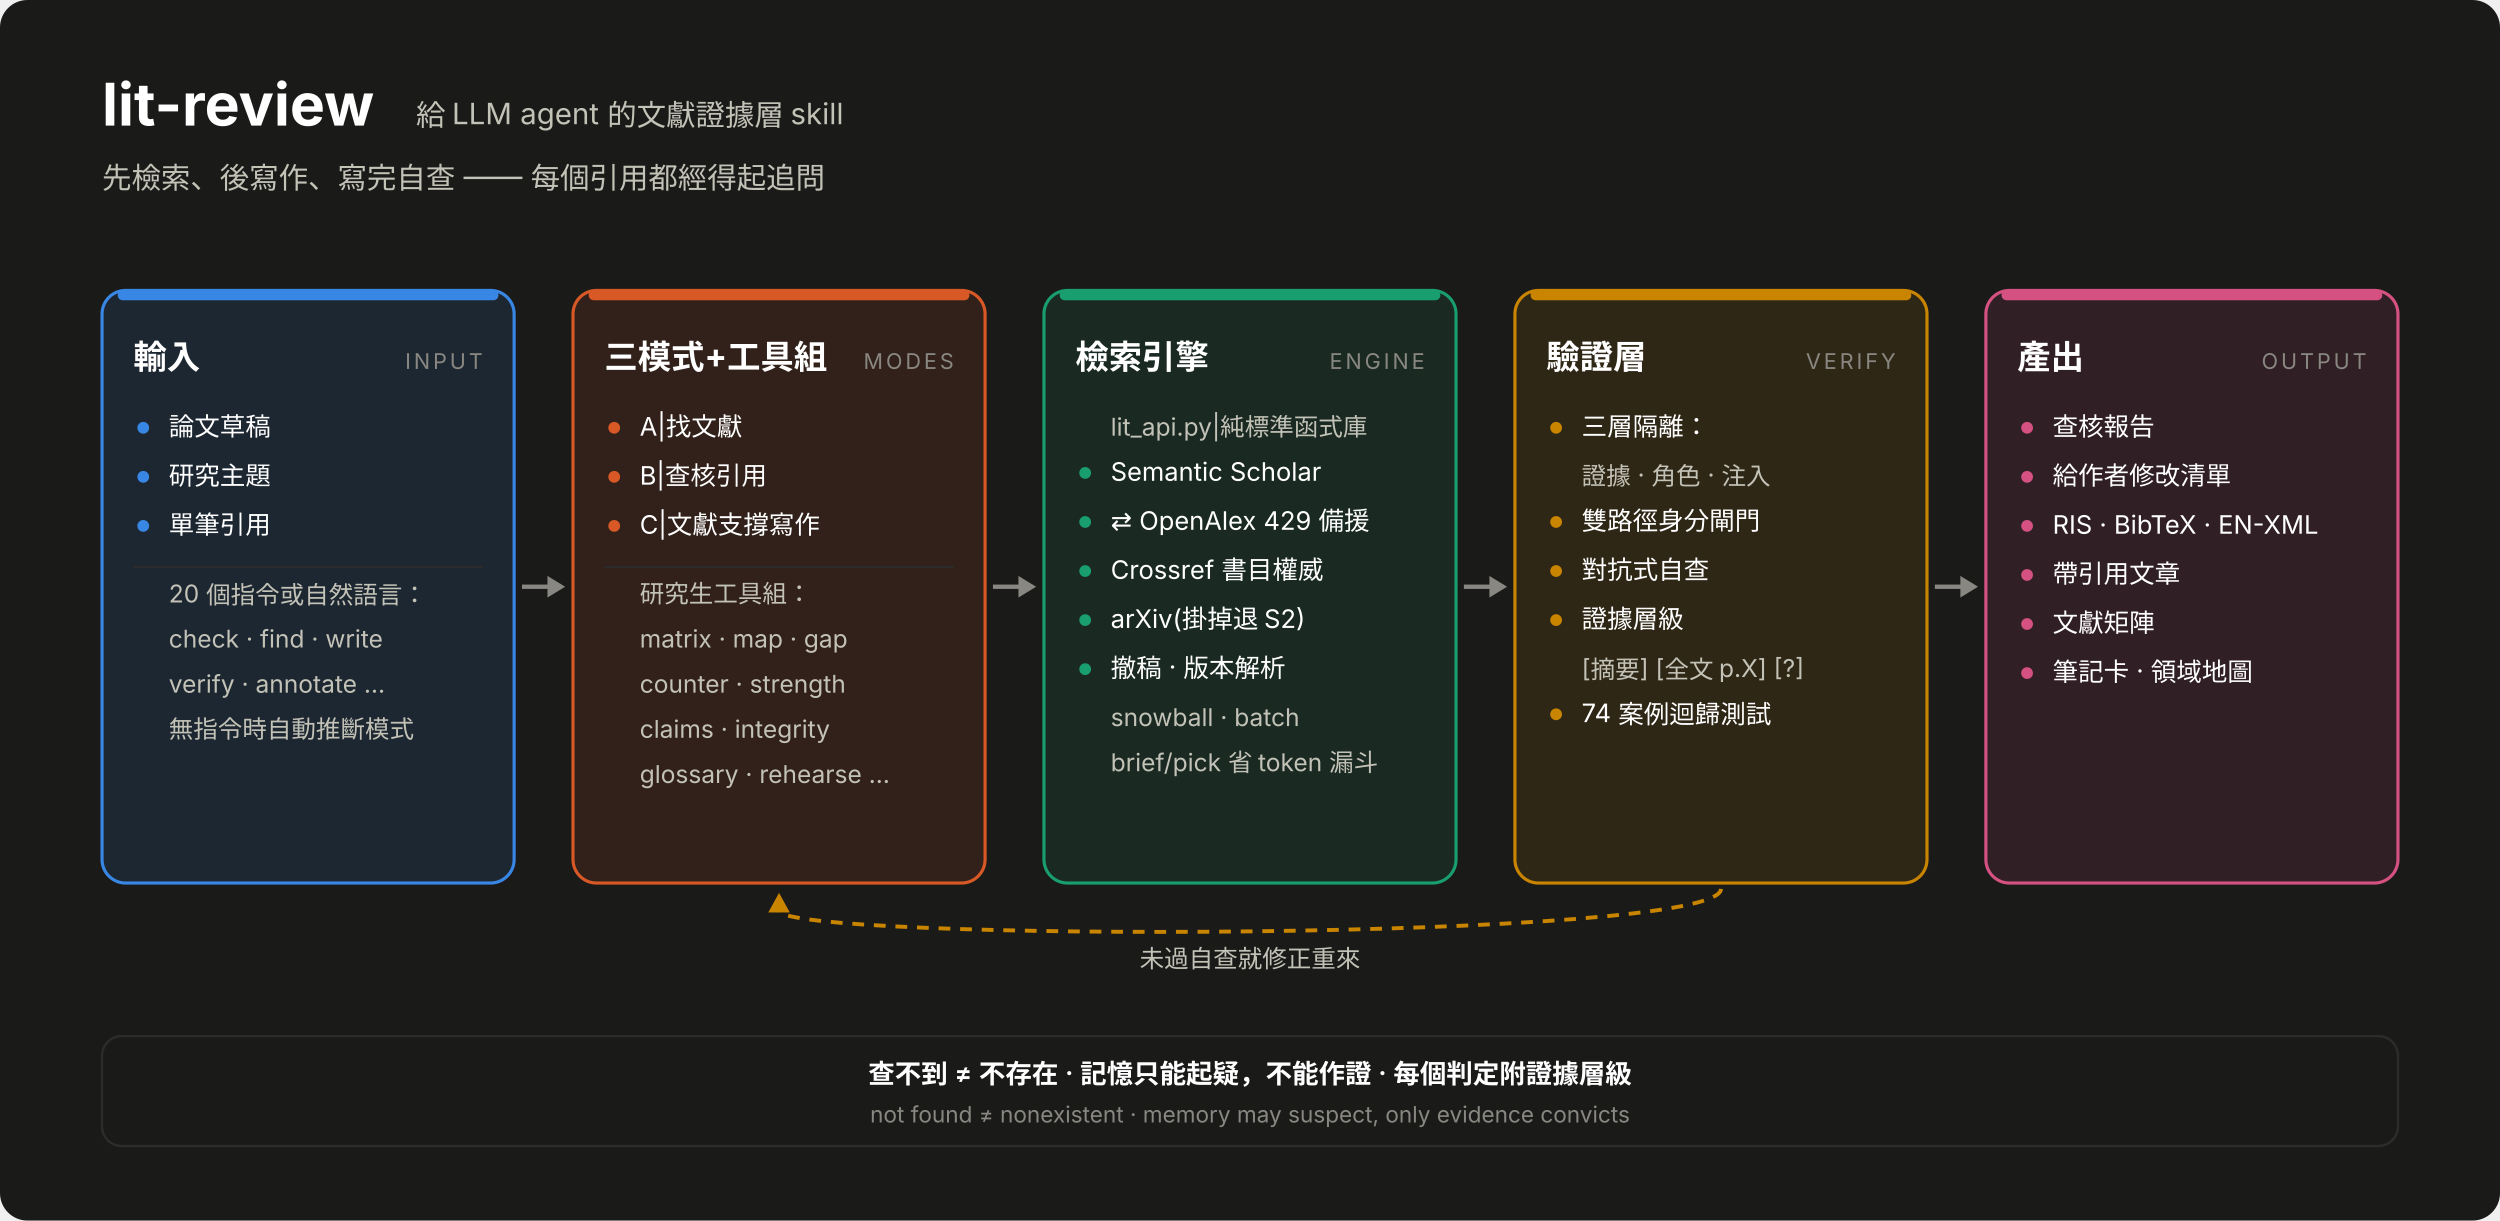
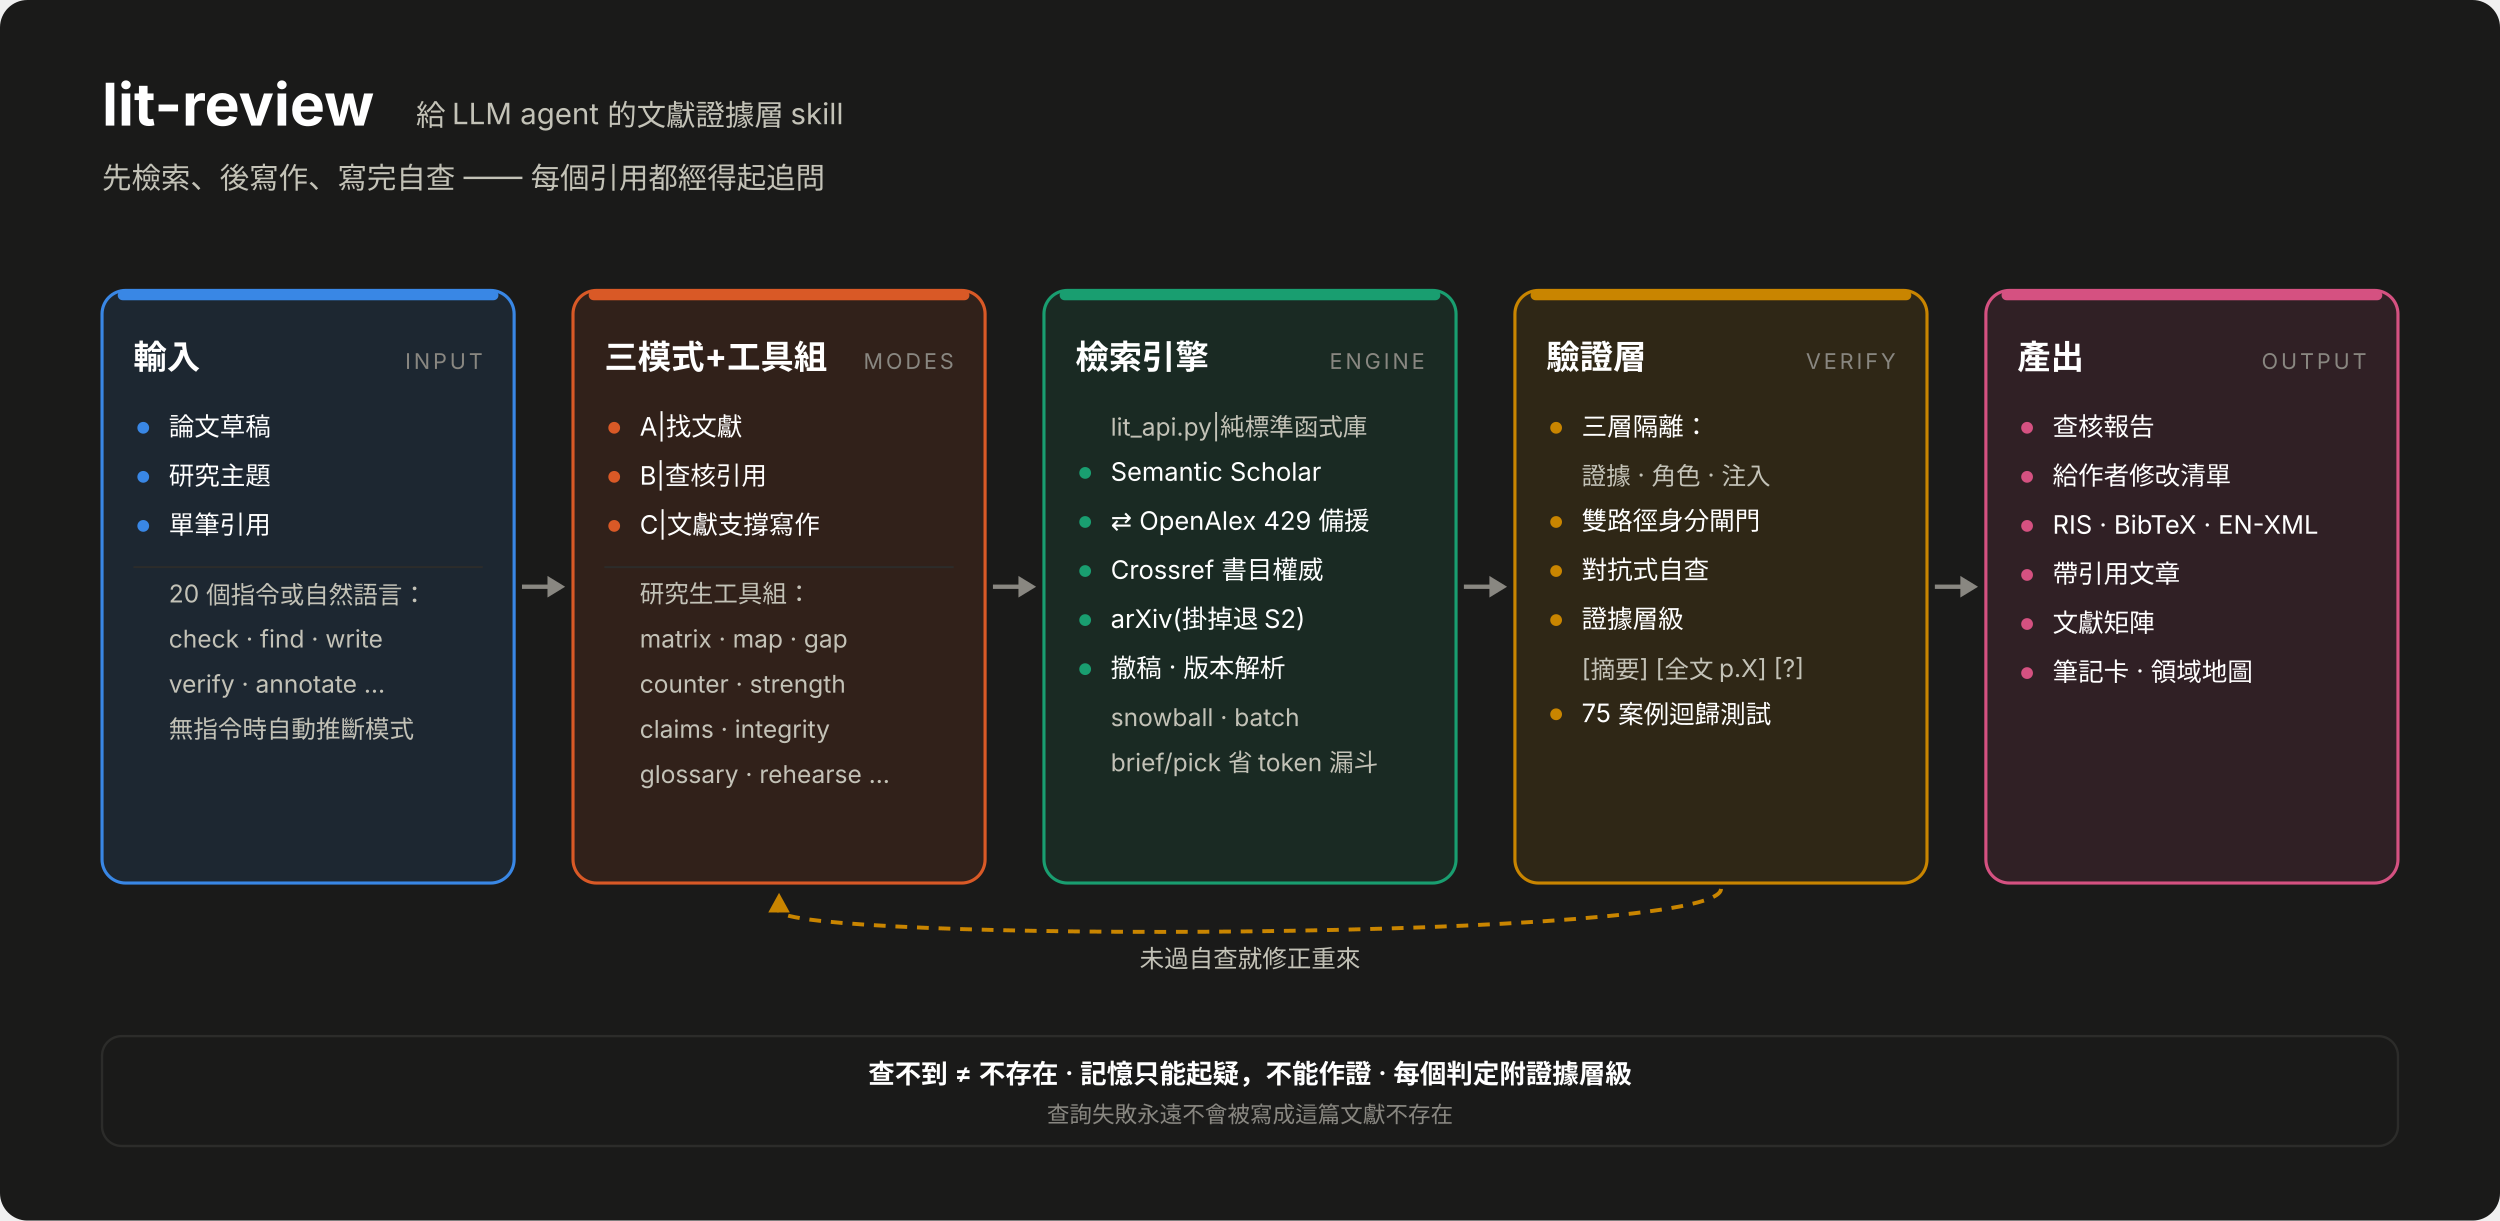
<svg xmlns="http://www.w3.org/2000/svg" width="1274" height="622" viewBox="0 0 1274 622" font-family="system-ui,-apple-system,'Segoe UI','Noto Sans TC',sans-serif">
  <rect width="1274" height="622" rx="14" fill="#1a1a19" />
  <text x="52" y="64" font-size="30" font-weight="700" fill="#ffffff">lit-review</text>
  <text x="212" y="64" font-size="15" fill="#c3c2b7">給 LLM agent 的文獻證據層 skill</text>
  <text x="52" y="96" font-size="15" fill="#c3c2b7">先檢索、後寫作、寫完自查 —— 每個引用都經得起追問</text>
  <defs>
    <marker id="ah" viewBox="0 0 10 10" refX="9" refY="5" markerWidth="7" markerHeight="7" orient="auto-start-reverse">
      <path d="M0,0 L10,5 L0,10 z" fill="#898781" />
    </marker>
  </defs>
  <rect x="52" y="148" width="210" height="302" rx="12" fill="#3987e5" fill-opacity="0.12" stroke="#3987e5" stroke-width="1.6" />
  <rect x="60" y="148" width="194" height="5" rx="2.5" fill="#3987e5" />
  <text x="68" y="188" font-size="17" font-weight="700" fill="#ffffff">輸入</text>
  <text x="246" y="188" font-size="11" letter-spacing="1.5" text-anchor="end" fill="#898781">INPUT</text>
  <circle cx="73" cy="218" r="3" fill="#3987e5" />
  <text x="86" y="222" font-size="13" fill="#ffffff">論文草稿</text>
  <circle cx="73" cy="243" r="3" fill="#3987e5" />
  <text x="86" y="247" font-size="13" fill="#ffffff">研究主題</text>
  <circle cx="73" cy="268" r="3" fill="#3987e5" />
  <text x="86" y="272" font-size="13" fill="#ffffff">單筆引用</text>
  <line x1="68" y1="289" x2="246" y2="289" stroke="#2c2c2a" stroke-width="1" />
  <text x="86" y="307" font-size="12.5" fill="#c3c2b7">20 個指令或自然語言：</text>
  <text x="86" y="330" font-size="12.5" fill="#c3c2b7">check · find · write</text>
  <text x="86" y="353" font-size="12.5" fill="#c3c2b7">verify · annotate …</text>
  <text x="86" y="376" font-size="12.5" fill="#c3c2b7">無指令時自動推斷模式</text>
  <rect x="292" y="148" width="210" height="302" rx="12" fill="#d95926" fill-opacity="0.12" stroke="#d95926" stroke-width="1.6" />
  <rect x="300" y="148" width="194" height="5" rx="2.5" fill="#d95926" />
  <text x="308" y="188" font-size="17" font-weight="700" fill="#ffffff">三模式+工具組</text>
  <text x="486" y="188" font-size="11" letter-spacing="1.5" text-anchor="end" fill="#898781">MODES</text>
  <circle cx="313" cy="218" r="3" fill="#d95926" />
  <text x="326" y="222" font-size="13" fill="#ffffff">A|找文獻</text>
  <circle cx="313" cy="243" r="3" fill="#d95926" />
  <text x="326" y="247" font-size="13" fill="#ffffff">B|查核引用</text>
  <circle cx="313" cy="268" r="3" fill="#d95926" />
  <text x="326" y="272" font-size="13" fill="#ffffff">C|文獻支撐寫作</text>
  <line x1="308" y1="289" x2="486" y2="289" stroke="#2c2c2a" stroke-width="1" />
  <text x="326" y="307" font-size="12.5" fill="#c3c2b7">研究生工具組：</text>
  <text x="326" y="330" font-size="12.5" fill="#c3c2b7">matrix · map · gap</text>
  <text x="326" y="353" font-size="12.5" fill="#c3c2b7">counter · strength</text>
  <text x="326" y="376" font-size="12.5" fill="#c3c2b7">claims · integrity</text>
  <text x="326" y="399" font-size="12.5" fill="#c3c2b7">glossary · rehearse …</text>
  <rect x="532" y="148" width="210" height="302" rx="12" fill="#199e70" fill-opacity="0.12" stroke="#199e70" stroke-width="1.6" />
  <rect x="540" y="148" width="194" height="5" rx="2.5" fill="#199e70" />
  <text x="548" y="188" font-size="17" font-weight="700" fill="#ffffff">檢索引擎</text>
  <text x="726" y="188" font-size="11" letter-spacing="1.5" text-anchor="end" fill="#898781">ENGINE</text>
  <text x="566" y="222" font-size="12.5" fill="#c3c2b7">lit_api.py|純標準函式庫</text>
  <circle cx="553" cy="241" r="3" fill="#199e70" />
  <text x="566" y="245" font-size="13" fill="#ffffff">Semantic Scholar</text>
  <circle cx="553" cy="266" r="3" fill="#199e70" />
  <text x="566" y="270" font-size="13" fill="#ffffff">⇄ OpenAlex 429 備援</text>
  <circle cx="553" cy="291" r="3" fill="#199e70" />
  <text x="566" y="295" font-size="13" fill="#ffffff">Crossref 書目權威</text>
  <circle cx="553" cy="316" r="3" fill="#199e70" />
  <text x="566" y="320" font-size="13" fill="#ffffff">arXiv(掛掉退 S2)</text>
  <circle cx="553" cy="341" r="3" fill="#199e70" />
  <text x="566" y="345" font-size="13" fill="#ffffff">撤稿 · 版本解析</text>
  <text x="566" y="370" font-size="12.5" fill="#c3c2b7">snowball · batch</text>
  <text x="566" y="393" font-size="12.5" fill="#c3c2b7">brief/pick 省 token 漏斗</text>
  <rect x="772" y="148" width="210" height="302" rx="12" fill="#c98500" fill-opacity="0.12" stroke="#c98500" stroke-width="1.6" />
  <rect x="780" y="148" width="194" height="5" rx="2.5" fill="#c98500" />
  <text x="788" y="188" font-size="17" font-weight="700" fill="#ffffff">驗證層</text>
  <text x="966" y="188" font-size="11" letter-spacing="1.5" text-anchor="end" fill="#898781">VERIFY</text>
  <circle cx="793" cy="218" r="3" fill="#c98500" />
  <text x="806" y="222" font-size="13" fill="#ffffff">三層隔離：</text>
  <text x="806" y="247" font-size="12.5" fill="#c3c2b7">證據 · 角色 · 注入</text>
  <circle cx="793" cy="266" r="3" fill="#c98500" />
  <text x="806" y="270" font-size="13" fill="#ffffff">雙路徑身分閘門</text>
  <circle cx="793" cy="291" r="3" fill="#c98500" />
  <text x="806" y="295" font-size="13" fill="#ffffff">對抗式自查</text>
  <circle cx="793" cy="316" r="3" fill="#c98500" />
  <text x="806" y="320" font-size="13" fill="#ffffff">證據層級</text>
  <text x="806" y="345" font-size="12.5" fill="#c3c2b7">[摘要] [全文 p.X] [?]</text>
  <circle cx="793" cy="364" r="3" fill="#c98500" />
-   <text x="806" y="368" font-size="13" fill="#ffffff">74 案例迴歸測試</text>
+   <text x="806" y="368" font-size="13" fill="#ffffff">75 案例迴歸測試</text>
  <rect x="1012" y="148" width="210" height="302" rx="12" fill="#d55181" fill-opacity="0.12" stroke="#d55181" stroke-width="1.6" />
  <rect x="1020" y="148" width="194" height="5" rx="2.5" fill="#d55181" />
  <text x="1028" y="188" font-size="17" font-weight="700" fill="#ffffff">產出</text>
  <text x="1206" y="188" font-size="11" letter-spacing="1.5" text-anchor="end" fill="#898781">OUTPUT</text>
  <circle cx="1033" cy="218" r="3" fill="#d55181" />
  <text x="1046" y="222" font-size="13" fill="#ffffff">查核報告</text>
  <circle cx="1033" cy="243" r="3" fill="#d55181" />
  <text x="1046" y="247" font-size="13" fill="#ffffff">給作者修改清單</text>
  <circle cx="1033" cy="268" r="3" fill="#d55181" />
  <text x="1046" y="272" font-size="13" fill="#ffffff">RIS · BibTeX · EN-XML</text>
  <circle cx="1033" cy="293" r="3" fill="#d55181" />
  <text x="1046" y="297" font-size="13" fill="#ffffff">帶引用文章</text>
  <circle cx="1033" cy="318" r="3" fill="#d55181" />
  <text x="1046" y="322" font-size="13" fill="#ffffff">文獻矩陣</text>
  <circle cx="1033" cy="343" r="3" fill="#d55181" />
  <text x="1046" y="347" font-size="13" fill="#ffffff">筆記卡 · 領域地圖</text>
  <line x1="266" y1="299.0" x2="280" y2="299.0" stroke="#898781" stroke-width="2.2" />
  <path d="M 288 299.0 L 279 293.5 L 279 304.5 Z" fill="#898781" />
  <line x1="506" y1="299.0" x2="520" y2="299.0" stroke="#898781" stroke-width="2.2" />
  <path d="M 528 299.0 L 519 293.5 L 519 304.5 Z" fill="#898781" />
  <line x1="746" y1="299.0" x2="760" y2="299.0" stroke="#898781" stroke-width="2.2" />
  <path d="M 768 299.0 L 759 293.5 L 759 304.5 Z" fill="#898781" />
  <line x1="986" y1="299.0" x2="1000" y2="299.0" stroke="#898781" stroke-width="2.2" />
  <path d="M 1008 299.0 L 999 293.5 L 999 304.5 Z" fill="#898781" />
  <path d="M 877.0 453 C 877.0 480, 397.0 480, 397.0 464" fill="none" stroke="#c98500" stroke-width="2" stroke-dasharray="6 5" />
  <path d="M 397.0 455 L 391.5 465 L 402.5 465 Z" fill="#c98500" />
  <text x="637.0" y="493" font-size="12.5" text-anchor="middle" fill="#c3c2b7">未過自查就修正重來</text>
  <rect x="52" y="528" width="1170" height="56" rx="10" fill="none" stroke="#2c2c2a" stroke-width="1.2" />
  <text x="637.0" y="552" font-size="13.5" font-weight="600" text-anchor="middle" fill="#ffffff">查不到 ≠ 不存在    ·    記憶只能起疑，不能作證    ·    每個判定附證據層級</text>
-   <text x="637.0" y="572" font-size="11.5" text-anchor="middle" fill="#898781">not found ≠ nonexistent · memory may suspect, only evidence convicts</text>
+   <text x="637.0" y="572" font-size="11.5" text-anchor="middle" fill="#898781">查詢失敗永遠不會被寫成這篇文獻不存在</text>
</svg>
